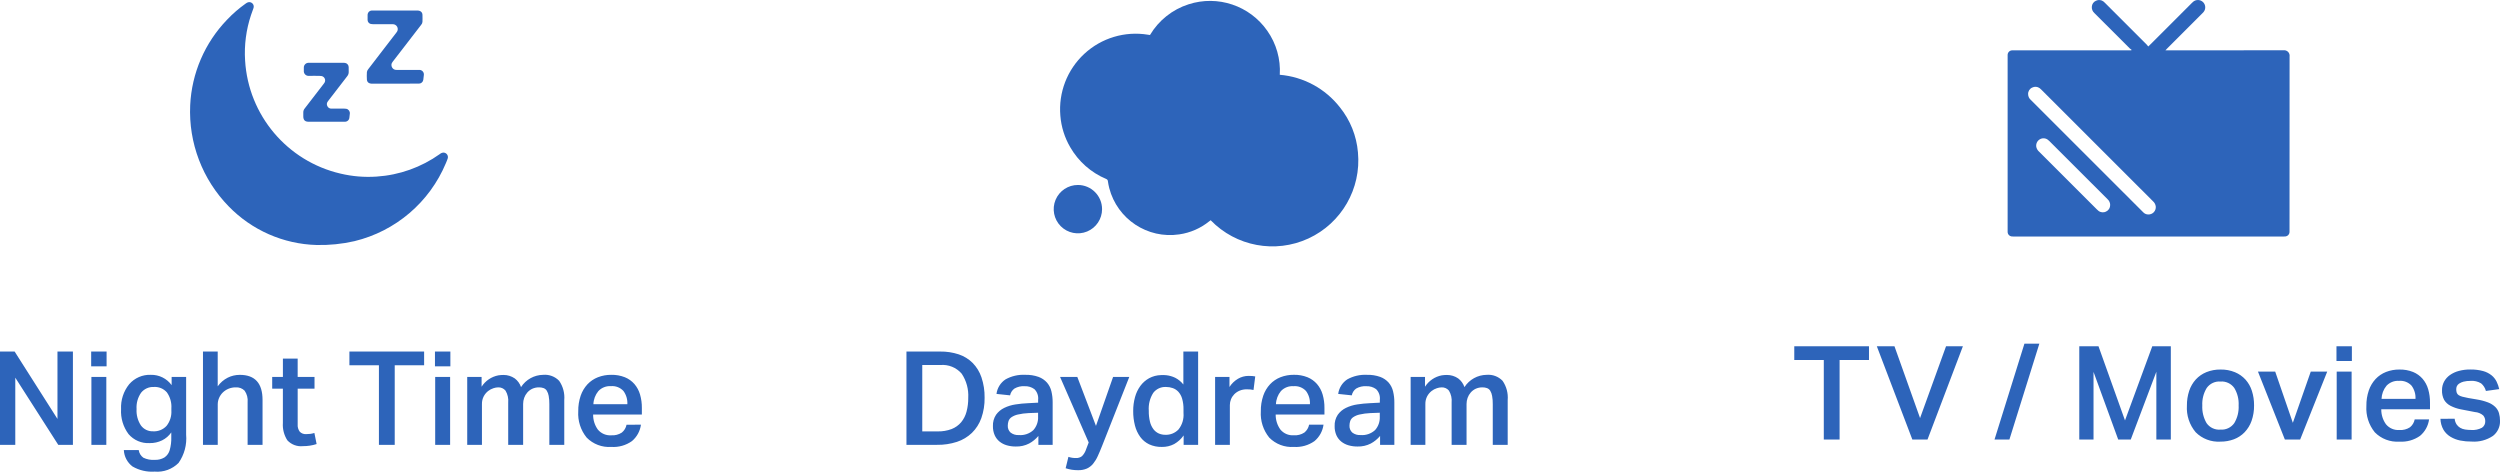
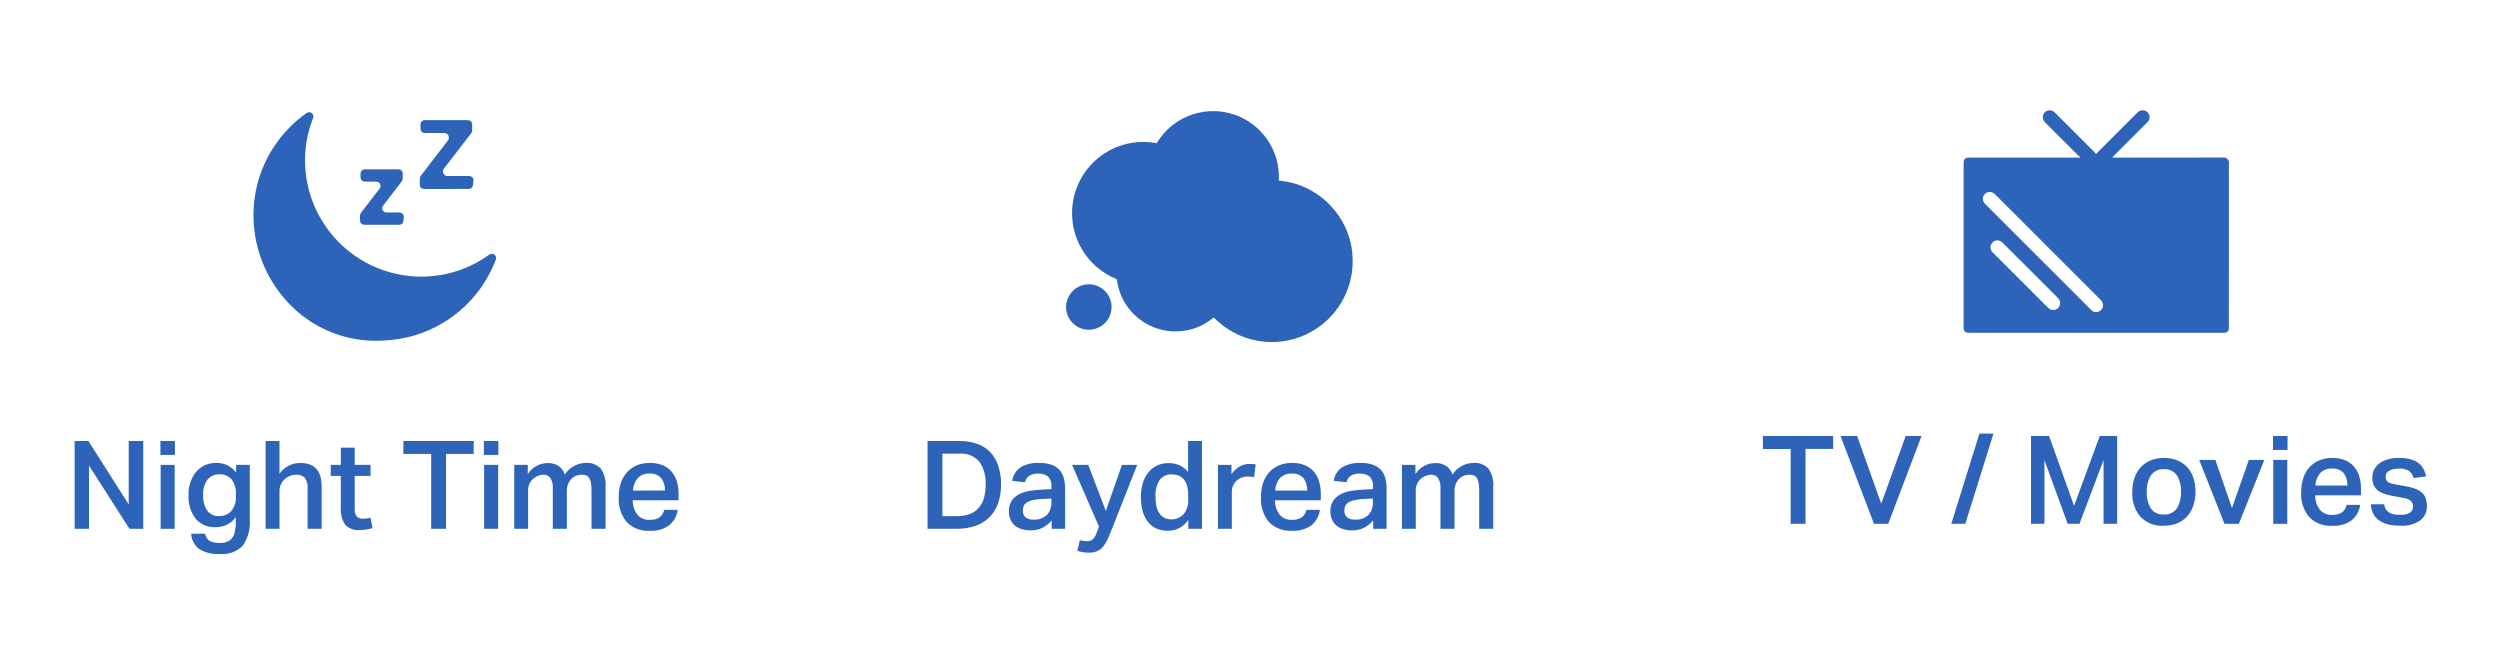
- <svg xmlns="http://www.w3.org/2000/svg" width="334.961" height="63.189" viewBox="0 0 334.961 63.189">
-   <g id="Afghan_Strain_Activties" data-name="Afghan Strain Activties" transform="translate(-3992.251 -1158.088)">
-     <g id="Group_101" data-name="Group 101">
-       <path id="Path_151" data-name="Path 151" d="M4.288-10.658H.333V-12.5h10.01v1.838H6.405V0H4.288ZM13.756-12.5l3.43,9.625L20.668-12.5h2.258L18.183,0h-2.03l-4.76-12.5ZM27.161,0l4.008-12.846h2L29.156,0ZM38.519-12.5h2.573l3.553,9.94L48.3-12.5h2.485V0H48.845V-9.083L45.415,0h-1.68L40.427-9.065V0H38.519ZM57.438-1.33A2.071,2.071,0,0,0,59.284-2.2a4.182,4.182,0,0,0,.586-2.371,4.1,4.1,0,0,0-.586-2.345,2.078,2.078,0,0,0-1.846-.858,2.071,2.071,0,0,0-1.846.866A4.111,4.111,0,0,0,55-4.568a4.291,4.291,0,0,0,.569,2.363A2.055,2.055,0,0,0,57.438-1.33ZM57.42.28A4.3,4.3,0,0,1,54.112-.98,5.046,5.046,0,0,1,52.94-4.55a6.063,6.063,0,0,1,.306-1.978A4.273,4.273,0,0,1,54.13-8.05a3.958,3.958,0,0,1,1.418-.98,4.921,4.921,0,0,1,1.908-.35,4.863,4.863,0,0,1,1.925.359,3.966,3.966,0,0,1,1.409.989,4.149,4.149,0,0,1,.858,1.514,6.2,6.2,0,0,1,.289,1.934A6.028,6.028,0,0,1,61.6-2.494a4.273,4.273,0,0,1-.936,1.523,3.917,3.917,0,0,1-1.426.936A5.051,5.051,0,0,1,57.42.28ZM64.77-9.1l2.363,6.86,2.4-6.86h2.205L68.113,0H66.065L62.46-9.1Zm10.273-3.4v1.978H72.978V-12.5Zm-.035,3.4V0h-2V-9.1ZM85.386-2.7A3.465,3.465,0,0,1,84.179-.5,4.3,4.3,0,0,1,81.414.28a4.215,4.215,0,0,1-3.3-1.251A5.082,5.082,0,0,1,76.986-4.5,6.2,6.2,0,0,1,77.31-6.58a4.294,4.294,0,0,1,.91-1.531,3.862,3.862,0,0,1,1.4-.945,4.812,4.812,0,0,1,1.794-.324,4.676,4.676,0,0,1,1.82.324,3.4,3.4,0,0,1,1.278.91,3.767,3.767,0,0,1,.753,1.4,6.27,6.27,0,0,1,.245,1.811v.875H78.981a3.362,3.362,0,0,0,.63,2.013,2.136,2.136,0,0,0,1.8.77,2.287,2.287,0,0,0,1.418-.368,1.786,1.786,0,0,0,.63-1.05Zm-1.82-2.748a2.728,2.728,0,0,0-.525-1.768,2.038,2.038,0,0,0-1.68-.648,2.119,2.119,0,0,0-1.68.656,2.935,2.935,0,0,0-.665,1.759Zm5.25,2.66a1.672,1.672,0,0,0,.245.744,1.52,1.52,0,0,0,.481.464,1.846,1.846,0,0,0,.674.236,5.238,5.238,0,0,0,.823.061,2.632,2.632,0,0,0,1.435-.3.99.99,0,0,0,.438-.875,1.139,1.139,0,0,0-.271-.77,1.891,1.891,0,0,0-1.111-.455q-1.085-.193-1.908-.368a5.1,5.1,0,0,1-1.383-.481,2.114,2.114,0,0,1-.84-.788,2.591,2.591,0,0,1-.28-1.3,2.365,2.365,0,0,1,.28-1.146,2.592,2.592,0,0,1,.779-.875,3.734,3.734,0,0,1,1.19-.551,5.63,5.63,0,0,1,1.514-.193,6.188,6.188,0,0,1,1.75.21,3.159,3.159,0,0,1,1.138.578,2.525,2.525,0,0,1,.665.84,4.813,4.813,0,0,1,.35,1L93-6.51a1.972,1.972,0,0,0-.639-1.015,2.364,2.364,0,0,0-1.426-.333,3.522,3.522,0,0,0-.945.105,1.9,1.9,0,0,0-.586.263.828.828,0,0,0-.3.35,1.01,1.01,0,0,0-.079.385,1.453,1.453,0,0,0,.07.49.634.634,0,0,0,.254.315,1.754,1.754,0,0,0,.5.21q.315.088.788.175l1.138.193a7.478,7.478,0,0,1,1.514.4,2.866,2.866,0,0,1,.963.6,1.94,1.94,0,0,1,.5.831,3.689,3.689,0,0,1,.14,1.05,2.448,2.448,0,0,1-.945,2,4.522,4.522,0,0,1-2.87.761A7.528,7.528,0,0,1,89.56.131a4.069,4.069,0,0,1-1.3-.5A2.765,2.765,0,0,1,87.32-1.3a3.156,3.156,0,0,1-.411-1.479Z" transform="translate(4232.323 1216.98)" fill="#2d64ba" />
-     </g>
-     <g id="Group_102" data-name="Group 102">
-       <path id="Path_150" data-name="Path 150" d="M5.5-1.8a5.017,5.017,0,0,0,1.881-.315,3.2,3.2,0,0,0,1.278-.91A3.716,3.716,0,0,0,9.38-4.445,6.963,6.963,0,0,0,9.608-6.3a5.27,5.27,0,0,0-.875-3.229,3.359,3.359,0,0,0-2.87-1.164H3.448V-1.8ZM5.845-12.5a7.668,7.668,0,0,1,2.485.376A4.793,4.793,0,0,1,10.2-10.973a5.079,5.079,0,0,1,1.181,1.934A8.166,8.166,0,0,1,11.8-6.318a7.866,7.866,0,0,1-.438,2.739A5.235,5.235,0,0,1,10.1-1.6a5.284,5.284,0,0,1-2,1.2A8.249,8.249,0,0,1,5.425,0H1.33V-12.5ZM17.693-4.253a7.962,7.962,0,0,0-1.444.193A2.47,2.47,0,0,0,15.4-3.7a1.044,1.044,0,0,0-.394.508,1.953,1.953,0,0,0-.1.621,1.173,1.173,0,0,0,.376.928,1.632,1.632,0,0,0,1.111.333,2.561,2.561,0,0,0,1.943-.665,2.514,2.514,0,0,0,.63-1.8v-.525ZM19.006-1.19A4.236,4.236,0,0,1,17.763-.175a3.67,3.67,0,0,1-1.785.4A4.225,4.225,0,0,1,14.771.061a2.787,2.787,0,0,1-.971-.5,2.3,2.3,0,0,1-.648-.849A2.9,2.9,0,0,1,12.916-2.5a2.571,2.571,0,0,1,.42-1.531,2.9,2.9,0,0,1,1.094-.919,5.223,5.223,0,0,1,1.514-.464,14.89,14.89,0,0,1,1.68-.166l1.348-.07v-.385a1.728,1.728,0,0,0-.5-1.426,2.043,2.043,0,0,0-1.3-.394,2.4,2.4,0,0,0-1.374.315,1.482,1.482,0,0,0-.586.91l-1.82-.193A2.765,2.765,0,0,1,14.6-8.768a4.894,4.894,0,0,1,2.643-.613,4.926,4.926,0,0,1,1.794.28,2.814,2.814,0,0,1,1.129.77,2.783,2.783,0,0,1,.586,1.164,6.169,6.169,0,0,1,.166,1.479V0H19.006Zm4.025,2.8a2.935,2.935,0,0,0,1,.158,1.228,1.228,0,0,0,.823-.254,2.356,2.356,0,0,0,.56-.954l.333-.875L21.911-9.1h2.31l2.5,6.563L29.016-9.1h2.17L27.564.088q-.315.805-.6,1.418a4.579,4.579,0,0,1-.63,1.033,2.324,2.324,0,0,1-.831.639,2.848,2.848,0,0,1-1.181.219,5.36,5.36,0,0,1-.84-.061,5.6,5.6,0,0,1-.823-.2ZM38.449-4.743a4.884,4.884,0,0,0-.184-1.444,2.344,2.344,0,0,0-.508-.928,1.872,1.872,0,0,0-.753-.49,2.73,2.73,0,0,0-.9-.149,2.025,2.025,0,0,0-1.706.788,3.921,3.921,0,0,0-.6,2.4A5.75,5.75,0,0,0,33.96-3.08a2.737,2.737,0,0,0,.473,1,1.844,1.844,0,0,0,.709.56,2.171,2.171,0,0,0,.875.175,2.316,2.316,0,0,0,1.759-.709,3.122,3.122,0,0,0,.674-2.214Zm.018,3.483A3.866,3.866,0,0,1,37.2-.105,3.412,3.412,0,0,1,35.544.28a3.834,3.834,0,0,1-1.7-.35,3.208,3.208,0,0,1-1.19-.989,4.474,4.474,0,0,1-.709-1.523,7.548,7.548,0,0,1-.236-1.951A6.823,6.823,0,0,1,31.956-6.4,4.617,4.617,0,0,1,32.674-7.9a3.628,3.628,0,0,1,1.164-1.024,3.522,3.522,0,0,1,1.6-.42,2.339,2.339,0,0,1,.35-.009q.175.009.368.026a3.7,3.7,0,0,1,1.181.341,3.319,3.319,0,0,1,1.094.9V-12.5h1.978V0H38.467ZM44.61-9.1v1.348a3.41,3.41,0,0,1,1.138-1.1,2.784,2.784,0,0,1,1.418-.385q.3,0,.5.017t.394.053L47.83-7.35a2.253,2.253,0,0,0-.42-.07q-.228-.018-.473-.018a2.428,2.428,0,0,0-.98.184,2.206,2.206,0,0,0-.709.481,2.033,2.033,0,0,0-.438.674,2.055,2.055,0,0,0-.149.761V0H42.684V-9.1ZM57.21-2.7A3.465,3.465,0,0,1,56-.5,4.3,4.3,0,0,1,53.237.28a4.215,4.215,0,0,1-3.3-1.251A5.082,5.082,0,0,1,48.81-4.5a6.2,6.2,0,0,1,.324-2.083,4.294,4.294,0,0,1,.91-1.531,3.862,3.862,0,0,1,1.4-.945,4.812,4.812,0,0,1,1.794-.324,4.676,4.676,0,0,1,1.82.324,3.4,3.4,0,0,1,1.278.91,3.767,3.767,0,0,1,.753,1.4,6.269,6.269,0,0,1,.245,1.811v.875H50.8a3.362,3.362,0,0,0,.63,2.013,2.136,2.136,0,0,0,1.8.77,2.287,2.287,0,0,0,1.418-.368,1.786,1.786,0,0,0,.63-1.05ZM55.39-5.443a2.728,2.728,0,0,0-.525-1.768,2.038,2.038,0,0,0-1.68-.648A2.119,2.119,0,0,0,51.5-7.2a2.935,2.935,0,0,0-.665,1.759Zm8.085,1.19a7.962,7.962,0,0,0-1.444.193,2.47,2.47,0,0,0-.849.359,1.044,1.044,0,0,0-.394.508,1.953,1.953,0,0,0-.1.621,1.173,1.173,0,0,0,.376.928,1.632,1.632,0,0,0,1.111.333,2.561,2.561,0,0,0,1.943-.665,2.514,2.514,0,0,0,.63-1.8v-.525ZM64.788-1.19A4.236,4.236,0,0,1,63.545-.175a3.67,3.67,0,0,1-1.785.4A4.225,4.225,0,0,1,60.553.061a2.787,2.787,0,0,1-.971-.5,2.3,2.3,0,0,1-.648-.849A2.9,2.9,0,0,1,58.7-2.5a2.571,2.571,0,0,1,.42-1.531,2.9,2.9,0,0,1,1.094-.919,5.223,5.223,0,0,1,1.514-.464,14.89,14.89,0,0,1,1.68-.166l1.348-.07v-.385a1.728,1.728,0,0,0-.5-1.426,2.043,2.043,0,0,0-1.3-.394,2.4,2.4,0,0,0-1.374.315,1.482,1.482,0,0,0-.586.91l-1.82-.193a2.765,2.765,0,0,1,1.208-1.943A4.894,4.894,0,0,1,63.02-9.38a4.926,4.926,0,0,1,1.794.28,2.814,2.814,0,0,1,1.129.77,2.783,2.783,0,0,1,.586,1.164A6.17,6.17,0,0,1,66.7-5.688V0H64.788Zm6.02-7.91v1.313a3.436,3.436,0,0,1,2.24-1.523,4.487,4.487,0,0,1,.7-.053,2.635,2.635,0,0,1,1.505.464,2.423,2.423,0,0,1,.84,1.164A3.586,3.586,0,0,1,79.069-9.38a2.647,2.647,0,0,1,2.135.805A3.946,3.946,0,0,1,81.886-6V0h-2V-5.46a5.769,5.769,0,0,0-.088-1.1,1.974,1.974,0,0,0-.254-.691.86.86,0,0,0-.429-.35,1.721,1.721,0,0,0-.6-.1,2.126,2.126,0,0,0-.928.193A2.033,2.033,0,0,0,76.925-7a2.213,2.213,0,0,0-.411.709,2.411,2.411,0,0,0-.14.814V0h-2V-5.653a2.636,2.636,0,0,0-.359-1.61,1.209,1.209,0,0,0-.989-.438,2.188,2.188,0,0,0-.63.114,2.257,2.257,0,0,0-.709.376,2.259,2.259,0,0,0-.586.7,2.156,2.156,0,0,0-.245,1.068V0H68.883V-9.1Z" transform="translate(4112.372 1217.689)" fill="#2d64ba" />
-     </g>
-     <g id="Group_103" data-name="Group 103">
-       <path id="Path_149" data-name="Path 149" d="M1.33-12.5H3.29l5.74,9.03V-12.5H11.1V0H9.135L3.378-9V0H1.33Zm14.281,0v1.978H13.546V-12.5Zm-.035,3.4V0h-2V-9.1ZM19.916.7a1.5,1.5,0,0,0,.621,1.024,2.983,2.983,0,0,0,1.514.289,2.365,2.365,0,0,0,1.3-.315,1.768,1.768,0,0,0,.709-.963,5.784,5.784,0,0,0,.219-1.785v-.613A3.258,3.258,0,0,1,23.049-.6a3.667,3.667,0,0,1-1.663.368,3.47,3.47,0,0,1-2.835-1.208,5.1,5.1,0,0,1-1-3.343A4.945,4.945,0,0,1,18.638-8.12a3.64,3.64,0,0,1,2.905-1.26A3.353,3.353,0,0,1,24.326-8V-9.1h1.943v7.735a5.718,5.718,0,0,1-1.015,3.789,4.034,4.034,0,0,1-3.2,1.164A5.193,5.193,0,0,1,19.085,2.9,2.934,2.934,0,0,1,17.921.7Zm4.375-5.583a3.319,3.319,0,0,0-.6-2.144,2.131,2.131,0,0,0-1.75-.726,2.058,2.058,0,0,0-1.7.761,3.432,3.432,0,0,0-.613,2.2,3.59,3.59,0,0,0,.586,2.2,1.931,1.931,0,0,0,1.636.779,2.263,2.263,0,0,0,1.794-.726A3.014,3.014,0,0,0,24.291-4.6ZM30.5-12.5V-7.84A3.7,3.7,0,0,1,31.843-9a3.605,3.605,0,0,1,1.619-.376q3.045,0,3.045,3.36V0h-2V-5.705a2.317,2.317,0,0,0-.4-1.549,1.521,1.521,0,0,0-1.19-.446,2.471,2.471,0,0,0-.989.193A2.416,2.416,0,0,0,31.169-7a2.28,2.28,0,0,0-.49.726,2.147,2.147,0,0,0-.175.849V0H28.526V-12.5Zm7.3,4.97V-9.1h1.435v-2.45h1.978V-9.1h2.258v1.575H41.214v4.76A1.476,1.476,0,0,0,41.5-1.75a1.094,1.094,0,0,0,.849.315,4.445,4.445,0,0,0,.569-.035,2.829,2.829,0,0,0,.534-.123l.3,1.488a5.722,5.722,0,0,1-1.82.28,2.491,2.491,0,0,1-2.1-.779,3.819,3.819,0,0,1-.6-2.336V-7.525Zm14.3-3.133H48.145V-12.5h10.01v1.838H54.217V0H52.1ZM61.673-12.5v1.978H59.608V-12.5Zm-.035,3.4V0h-2V-9.1Zm4.218,0v1.313A3.436,3.436,0,0,1,68.1-9.31a4.487,4.487,0,0,1,.7-.053A2.635,2.635,0,0,1,70.3-8.9a2.423,2.423,0,0,1,.84,1.164A3.586,3.586,0,0,1,74.116-9.38a2.647,2.647,0,0,1,2.135.805A3.946,3.946,0,0,1,76.933-6V0h-2V-5.46a5.768,5.768,0,0,0-.088-1.1,1.974,1.974,0,0,0-.254-.691.86.86,0,0,0-.429-.35,1.721,1.721,0,0,0-.6-.1,2.126,2.126,0,0,0-.928.193A2.033,2.033,0,0,0,71.972-7a2.213,2.213,0,0,0-.411.709,2.411,2.411,0,0,0-.14.814V0h-2V-5.653a2.636,2.636,0,0,0-.359-1.61,1.209,1.209,0,0,0-.989-.438,2.188,2.188,0,0,0-.63.114,2.257,2.257,0,0,0-.709.376,2.259,2.259,0,0,0-.586.7,2.156,2.156,0,0,0-.245,1.068V0H63.93V-9.1ZM87.206-2.7A3.465,3.465,0,0,1,86-.5,4.3,4.3,0,0,1,83.234.28a4.215,4.215,0,0,1-3.3-1.251A5.082,5.082,0,0,1,78.806-4.5,6.2,6.2,0,0,1,79.13-6.58a4.294,4.294,0,0,1,.91-1.531,3.862,3.862,0,0,1,1.4-.945,4.812,4.812,0,0,1,1.794-.324,4.676,4.676,0,0,1,1.82.324,3.4,3.4,0,0,1,1.278.91,3.767,3.767,0,0,1,.753,1.4,6.27,6.27,0,0,1,.245,1.811v.875H80.8a3.362,3.362,0,0,0,.63,2.013,2.136,2.136,0,0,0,1.8.77,2.287,2.287,0,0,0,1.418-.368,1.786,1.786,0,0,0,.63-1.05Zm-1.82-2.748a2.728,2.728,0,0,0-.525-1.768,2.038,2.038,0,0,0-1.68-.648A2.119,2.119,0,0,0,81.5-7.2a2.935,2.935,0,0,0-.665,1.759Z" transform="translate(3990.921 1217.689)" fill="#2d64ba" />
-     </g>
-     <g id="Group_104" data-name="Group 104">
-       <path id="Path_59" data-name="Path 59" d="M4034.666,1190.914a17.072,17.072,0,0,1-11.782-5.183,18.2,18.2,0,0,1-5.151-13.53,17.7,17.7,0,0,1,4.945-11.476,16.666,16.666,0,0,1,2.516-2.177.9.9,0,0,1,.326-.162.6.6,0,0,1,.688.806c-.1.3-.218.593-.318.893a16.062,16.062,0,0,0-.8,6.11,16.569,16.569,0,0,0,12.787,15.154,16.105,16.105,0,0,0,4.823.4,16.438,16.438,0,0,0,8.493-3.028.762.762,0,0,1,.507-.189.607.607,0,0,1,.534.8c-.068.212-.159.418-.245.624a17.807,17.807,0,0,1-12.246,10.443A20.635,20.635,0,0,1,4034.666,1190.914Z" fill="#2d64ba" />
-       <path id="Path_60" data-name="Path 60" d="M4045.184,1169.3c-1.01,0-2.021,0-3.031,0a1.183,1.183,0,0,1-.32-.033.529.529,0,0,1-.423-.491,7.989,7.989,0,0,1,0-1.04.808.808,0,0,1,.184-.386c.715-.939,1.437-1.872,2.157-2.807l1.581-2.053a2,2,0,0,0,.122-.168.657.657,0,0,0-.541-.99c-.887.013-1.774.005-2.661,0a1.316,1.316,0,0,1-.32-.032.559.559,0,0,1-.429-.515,6.8,6.8,0,0,1,0-.74.588.588,0,0,1,.533-.549,1.287,1.287,0,0,1,.139,0q3,0,5.992,0a.915.915,0,0,1,.337.06.548.548,0,0,1,.35.5c.014.323.009.648,0,.972a.682.682,0,0,1-.179.393q-1.159,1.5-2.315,3.005-.749.972-1.5,1.943a.639.639,0,0,0-.065.774.628.628,0,0,0,.58.311c.964-.006,1.928,0,2.892,0a2.074,2.074,0,0,1,.208,0,.606.606,0,0,1,.568.662,5.92,5.92,0,0,1-.077.666.59.59,0,0,1-.573.509c-.123.009-.247,0-.37,0Z" fill="#2d64ba" />
-       <path id="Path_61" data-name="Path 61" d="M4035.967,1174.4h-2.361c-.494,0-.715-.222-.719-.722,0-.169.005-.339,0-.509a.819.819,0,0,1,.192-.552q1.248-1.609,2.487-3.225a2.206,2.206,0,0,0,.163-.224.594.594,0,0,0-.384-.889,1.5,1.5,0,0,0-.3-.026c-.471,0-.942-.016-1.412,0a.629.629,0,0,1-.674-.678c0-.131.005-.262,0-.393a.633.633,0,0,1,.675-.679c1.057.011,2.113,0,3.17,0h1.435a1.822,1.822,0,0,1,.208.007.58.58,0,0,1,.521.556c.009.208-.008.417.005.625a.873.873,0,0,1-.206.617c-.8,1.028-1.594,2.063-2.389,3.1-.071.092-.143.182-.21.277a.566.566,0,0,0-.051.632.576.576,0,0,0,.545.325q.856,0,1.713,0a1.327,1.327,0,0,1,.275.022.6.6,0,0,1,.475.647c-.014.176-.034.353-.06.528a.594.594,0,0,1-.646.557c-.479,0-.957,0-1.435,0Z" fill="#2d64ba" />
-     </g>
-     <g id="Group_105" data-name="Group 105">
-       <path id="Path_62" data-name="Path 62" d="M4146.332,1162.779a9.322,9.322,0,0,1,5.167-4.114,9.349,9.349,0,0,1,10.545,3.542,9.261,9.261,0,0,1,1.678,5.9,11.446,11.446,0,0,1,8.065,4.372,11.119,11.119,0,0,1,2.408,6.024,11.514,11.514,0,0,1-19.734,9.093c-.056.041-.116.083-.173.129a8.242,8.242,0,0,1-4.039,1.767,8.411,8.411,0,0,1-9.376-6.2,8.3,8.3,0,0,1-.182-.924.332.332,0,0,0-.228-.3,10.052,10.052,0,0,1-4.814-4.251,9.909,9.909,0,0,1-1.327-4.221,10.126,10.126,0,0,1,11.735-10.858C4146.14,1162.753,4146.223,1162.763,4146.332,1162.779Z" fill="#2d64ba" />
-       <path id="Path_63" data-name="Path 63" d="M4139.911,1186.109a3.24,3.24,0,1,1-3.229-3.238A3.24,3.24,0,0,1,4139.911,1186.109Z" fill="#2d64ba" />
-     </g>
-     <g id="Group_106" data-name="Group 106">
-       <path id="Path_64" data-name="Path 64" d="M4277.845,1164.757a2.115,2.115,0,0,1-.227-.172q-2.379-2.375-4.756-4.75a1.021,1.021,0,0,1-.341-.828.923.923,0,0,1,.563-.821.944.944,0,0,1,1.011.111,2.114,2.114,0,0,1,.209.195q2.79,2.789,5.579,5.579a2.875,2.875,0,0,1,.2.245c.1-.1.169-.159.234-.224l5.564-5.561c.073-.073.145-.147.225-.213a.983.983,0,0,1,1.4,1.366,2.412,2.412,0,0,1-.195.209l-4.7,4.7c-.065.065-.126.133-.226.239h.328q7.737,0,15.473-.007a.736.736,0,0,1,.834.834q-.017,11.654-.008,23.307c0,.079,0,.159,0,.238a.612.612,0,0,1-.549.566,2.547,2.547,0,0,1-.262.008h-36.166a1.9,1.9,0,0,1-.261-.011.607.607,0,0,1-.532-.555c-.006-.071,0-.143,0-.214q0-11.689,0-23.379c0-.063,0-.127,0-.191a.62.62,0,0,1,.576-.593c.079-.007.159,0,.238,0h15.754Zm2.238,22.067a.976.976,0,0,0,1.007-1.074,1.117,1.117,0,0,0-.375-.7q-7.485-7.477-14.966-14.958a1.61,1.61,0,0,0-.213-.19.949.949,0,0,0-1.015-.075.928.928,0,0,0-.535.863,1.029,1.029,0,0,0,.352.777q7.511,7.5,15.017,15.009c.028.028.056.057.085.084A.916.916,0,0,0,4280.083,1186.824Zm-5.1-1.26a1.052,1.052,0,0,0-.368-.8q-3.888-3.882-7.772-7.766a1.85,1.85,0,0,0-.232-.2.969.969,0,0,0-1.1-.018.984.984,0,0,0-.425,1.013,1.182,1.182,0,0,0,.375.62q3.861,3.857,7.721,7.716a1.94,1.94,0,0,0,.229.208.946.946,0,0,0,1.034.089A.932.932,0,0,0,4274.979,1185.564Z" fill="#2d64ba" />
+ <svg xmlns="http://www.w3.org/2000/svg" width="356" height="95" viewBox="0 0 356 95">
+   <defs>
+     <clipPath id="clip-afghan-kush-activities">
+       <rect width="356" height="95" />
+     </clipPath>
+   </defs>
+   <g id="afghan-kush-activities" clip-path="url(#clip-afghan-kush-activities)">
+     <g id="Group_107" data-name="Group 107" transform="translate(-3981.622 -1142.389)">
+       <g id="Group_101" data-name="Group 101">
+         <path id="Path_150" data-name="Path 150" d="M4.288-10.658H.333V-12.5h10.01v1.838H6.405V0H4.288ZM13.756-12.5l3.43,9.625L20.668-12.5h2.258L18.183,0h-2.03l-4.76-12.5ZM27.161,0l4.008-12.846h2L29.156,0ZM38.519-12.5h2.573l3.553,9.94L48.3-12.5h2.485V0H48.845V-9.083L45.415,0h-1.68L40.427-9.065V0H38.519ZM57.438-1.33A2.071,2.071,0,0,0,59.284-2.2a4.182,4.182,0,0,0,.586-2.371,4.1,4.1,0,0,0-.586-2.345,2.078,2.078,0,0,0-1.846-.858,2.071,2.071,0,0,0-1.846.866A4.111,4.111,0,0,0,55-4.568a4.291,4.291,0,0,0,.569,2.363A2.055,2.055,0,0,0,57.438-1.33ZM57.42.28A4.3,4.3,0,0,1,54.112-.98,5.046,5.046,0,0,1,52.94-4.55a6.063,6.063,0,0,1,.306-1.978A4.273,4.273,0,0,1,54.13-8.05a3.958,3.958,0,0,1,1.418-.98,4.921,4.921,0,0,1,1.908-.35,4.863,4.863,0,0,1,1.925.359,3.966,3.966,0,0,1,1.409.989,4.149,4.149,0,0,1,.858,1.514,6.2,6.2,0,0,1,.289,1.934A6.028,6.028,0,0,1,61.6-2.494a4.273,4.273,0,0,1-.936,1.523,3.917,3.917,0,0,1-1.426.936A5.051,5.051,0,0,1,57.42.28ZM64.77-9.1l2.363,6.86,2.4-6.86h2.205L68.113,0H66.065L62.46-9.1Zm10.273-3.4v1.978H72.978V-12.5Zm-.035,3.4V0h-2V-9.1ZM85.386-2.7A3.465,3.465,0,0,1,84.179-.5,4.3,4.3,0,0,1,81.414.28a4.215,4.215,0,0,1-3.3-1.251A5.082,5.082,0,0,1,76.986-4.5,6.2,6.2,0,0,1,77.31-6.58a4.294,4.294,0,0,1,.91-1.531,3.862,3.862,0,0,1,1.4-.945,4.811,4.811,0,0,1,1.794-.324,4.676,4.676,0,0,1,1.82.324,3.4,3.4,0,0,1,1.278.91,3.767,3.767,0,0,1,.753,1.4,6.27,6.27,0,0,1,.245,1.811v.875H78.981a3.362,3.362,0,0,0,.63,2.013,2.136,2.136,0,0,0,1.8.77,2.287,2.287,0,0,0,1.418-.368,1.786,1.786,0,0,0,.63-1.05Zm-1.82-2.748a2.728,2.728,0,0,0-.525-1.768,2.038,2.038,0,0,0-1.68-.648,2.119,2.119,0,0,0-1.68.656,2.935,2.935,0,0,0-.665,1.759Zm5.25,2.66a1.672,1.672,0,0,0,.245.744,1.52,1.52,0,0,0,.481.464,1.846,1.846,0,0,0,.674.236,5.238,5.238,0,0,0,.823.061,2.632,2.632,0,0,0,1.435-.3.99.99,0,0,0,.438-.875,1.139,1.139,0,0,0-.271-.77,1.891,1.891,0,0,0-1.111-.455q-1.085-.193-1.908-.368a5.1,5.1,0,0,1-1.383-.481,2.114,2.114,0,0,1-.84-.788,2.591,2.591,0,0,1-.28-1.3,2.365,2.365,0,0,1,.28-1.146,2.592,2.592,0,0,1,.779-.875,3.734,3.734,0,0,1,1.19-.551,5.63,5.63,0,0,1,1.514-.193,6.188,6.188,0,0,1,1.75.21,3.159,3.159,0,0,1,1.138.578,2.525,2.525,0,0,1,.665.84,4.813,4.813,0,0,1,.35,1L93-6.51a1.972,1.972,0,0,0-.639-1.015,2.364,2.364,0,0,0-1.426-.333,3.522,3.522,0,0,0-.945.105,1.9,1.9,0,0,0-.586.263.828.828,0,0,0-.3.35,1.01,1.01,0,0,0-.079.385,1.453,1.453,0,0,0,.07.49.634.634,0,0,0,.254.315,1.754,1.754,0,0,0,.5.21q.315.088.788.175l1.138.193a7.478,7.478,0,0,1,1.514.4,2.866,2.866,0,0,1,.963.6,1.94,1.94,0,0,1,.5.831,3.689,3.689,0,0,1,.14,1.05,2.448,2.448,0,0,1-.945,2,4.522,4.522,0,0,1-2.87.761A7.528,7.528,0,0,1,89.56.131a4.069,4.069,0,0,1-1.3-.5A2.765,2.765,0,0,1,87.32-1.3a3.156,3.156,0,0,1-.411-1.479Z" transform="translate(4232.323 1216.98)" fill="#2d64ba" />
+       </g>
+       <g id="Group_102" data-name="Group 102">
+         <path id="Path_149" data-name="Path 149" d="M5.5-1.8a5.017,5.017,0,0,0,1.881-.315,3.2,3.2,0,0,0,1.278-.91A3.716,3.716,0,0,0,9.38-4.445,6.963,6.963,0,0,0,9.608-6.3a5.27,5.27,0,0,0-.875-3.229,3.359,3.359,0,0,0-2.87-1.164H3.448V-1.8ZM5.845-12.5a7.668,7.668,0,0,1,2.485.376A4.793,4.793,0,0,1,10.2-10.973a5.079,5.079,0,0,1,1.181,1.934A8.166,8.166,0,0,1,11.8-6.318a7.866,7.866,0,0,1-.438,2.739A5.235,5.235,0,0,1,10.1-1.6a5.284,5.284,0,0,1-2,1.2A8.248,8.248,0,0,1,5.425,0H1.33V-12.5ZM17.693-4.253a7.962,7.962,0,0,0-1.444.193A2.47,2.47,0,0,0,15.4-3.7a1.044,1.044,0,0,0-.394.508,1.953,1.953,0,0,0-.1.621,1.173,1.173,0,0,0,.376.928,1.632,1.632,0,0,0,1.111.333,2.561,2.561,0,0,0,1.943-.665,2.514,2.514,0,0,0,.63-1.8v-.525ZM19.006-1.19A4.236,4.236,0,0,1,17.763-.175a3.67,3.67,0,0,1-1.785.4A4.225,4.225,0,0,1,14.771.061a2.787,2.787,0,0,1-.971-.5,2.3,2.3,0,0,1-.648-.849A2.9,2.9,0,0,1,12.916-2.5a2.571,2.571,0,0,1,.42-1.531,2.9,2.9,0,0,1,1.094-.919,5.223,5.223,0,0,1,1.514-.464,14.89,14.89,0,0,1,1.68-.166l1.348-.07v-.385a1.728,1.728,0,0,0-.5-1.426,2.043,2.043,0,0,0-1.3-.394,2.4,2.4,0,0,0-1.374.315,1.482,1.482,0,0,0-.586.91l-1.82-.193A2.765,2.765,0,0,1,14.6-8.768a4.894,4.894,0,0,1,2.643-.613,4.926,4.926,0,0,1,1.794.28,2.814,2.814,0,0,1,1.129.77,2.783,2.783,0,0,1,.586,1.164,6.169,6.169,0,0,1,.166,1.479V0H19.006Zm4.025,2.8a2.935,2.935,0,0,0,1,.158,1.228,1.228,0,0,0,.823-.254,2.356,2.356,0,0,0,.56-.954l.333-.875L21.911-9.1h2.31l2.5,6.563L29.016-9.1h2.17L27.564.088q-.315.805-.6,1.418a4.579,4.579,0,0,1-.63,1.033,2.324,2.324,0,0,1-.831.639,2.848,2.848,0,0,1-1.181.219,5.36,5.36,0,0,1-.84-.061,5.6,5.6,0,0,1-.823-.2ZM38.449-4.743a4.884,4.884,0,0,0-.184-1.444,2.344,2.344,0,0,0-.508-.928,1.872,1.872,0,0,0-.753-.49,2.73,2.73,0,0,0-.9-.149,2.025,2.025,0,0,0-1.706.788,3.921,3.921,0,0,0-.6,2.4A5.75,5.75,0,0,0,33.96-3.08a2.737,2.737,0,0,0,.473,1,1.844,1.844,0,0,0,.709.56,2.171,2.171,0,0,0,.875.175,2.316,2.316,0,0,0,1.759-.709,3.122,3.122,0,0,0,.674-2.214Zm.018,3.483A3.866,3.866,0,0,1,37.2-.105,3.412,3.412,0,0,1,35.544.28a3.834,3.834,0,0,1-1.7-.35,3.208,3.208,0,0,1-1.19-.989,4.474,4.474,0,0,1-.709-1.523,7.548,7.548,0,0,1-.236-1.951A6.823,6.823,0,0,1,31.956-6.4,4.617,4.617,0,0,1,32.674-7.9a3.628,3.628,0,0,1,1.164-1.024,3.522,3.522,0,0,1,1.6-.42,2.339,2.339,0,0,1,.35-.009q.175.009.368.026a3.7,3.7,0,0,1,1.181.341,3.319,3.319,0,0,1,1.094.9V-12.5h1.978V0H38.467ZM44.61-9.1v1.348a3.41,3.41,0,0,1,1.138-1.1,2.784,2.784,0,0,1,1.418-.385q.3,0,.5.017t.394.053L47.83-7.35a2.253,2.253,0,0,0-.42-.07q-.228-.018-.473-.018a2.428,2.428,0,0,0-.98.184,2.206,2.206,0,0,0-.709.481,2.033,2.033,0,0,0-.438.674,2.055,2.055,0,0,0-.149.761V0H42.684V-9.1ZM57.21-2.7A3.465,3.465,0,0,1,56-.5,4.3,4.3,0,0,1,53.237.28a4.215,4.215,0,0,1-3.3-1.251A5.082,5.082,0,0,1,48.81-4.5a6.2,6.2,0,0,1,.324-2.083,4.294,4.294,0,0,1,.91-1.531,3.862,3.862,0,0,1,1.4-.945,4.811,4.811,0,0,1,1.794-.324,4.676,4.676,0,0,1,1.82.324,3.4,3.4,0,0,1,1.278.91,3.767,3.767,0,0,1,.753,1.4,6.269,6.269,0,0,1,.245,1.811v.875H50.8a3.362,3.362,0,0,0,.63,2.013,2.136,2.136,0,0,0,1.8.77,2.287,2.287,0,0,0,1.418-.368,1.786,1.786,0,0,0,.63-1.05ZM55.39-5.443a2.728,2.728,0,0,0-.525-1.768,2.038,2.038,0,0,0-1.68-.648A2.119,2.119,0,0,0,51.5-7.2a2.935,2.935,0,0,0-.665,1.759Zm8.085,1.19a7.962,7.962,0,0,0-1.444.193,2.47,2.47,0,0,0-.849.359,1.044,1.044,0,0,0-.394.508,1.953,1.953,0,0,0-.1.621,1.173,1.173,0,0,0,.376.928,1.632,1.632,0,0,0,1.111.333,2.561,2.561,0,0,0,1.943-.665,2.514,2.514,0,0,0,.63-1.8v-.525ZM64.788-1.19A4.236,4.236,0,0,1,63.545-.175a3.67,3.67,0,0,1-1.785.4A4.225,4.225,0,0,1,60.553.061a2.787,2.787,0,0,1-.971-.5,2.3,2.3,0,0,1-.648-.849A2.9,2.9,0,0,1,58.7-2.5a2.571,2.571,0,0,1,.42-1.531,2.9,2.9,0,0,1,1.094-.919,5.223,5.223,0,0,1,1.514-.464,14.89,14.89,0,0,1,1.68-.166l1.348-.07v-.385a1.728,1.728,0,0,0-.5-1.426,2.043,2.043,0,0,0-1.3-.394,2.4,2.4,0,0,0-1.374.315,1.482,1.482,0,0,0-.586.91l-1.82-.193a2.765,2.765,0,0,1,1.208-1.943A4.894,4.894,0,0,1,63.02-9.38a4.926,4.926,0,0,1,1.794.28,2.814,2.814,0,0,1,1.129.77,2.783,2.783,0,0,1,.586,1.164A6.169,6.169,0,0,1,66.7-5.688V0H64.788Zm6.02-7.91v1.313a3.436,3.436,0,0,1,2.24-1.523,4.487,4.487,0,0,1,.7-.053,2.635,2.635,0,0,1,1.505.464,2.423,2.423,0,0,1,.84,1.164A3.586,3.586,0,0,1,79.069-9.38a2.647,2.647,0,0,1,2.135.805A3.946,3.946,0,0,1,81.886-6V0h-2V-5.46a5.769,5.769,0,0,0-.088-1.1,1.974,1.974,0,0,0-.254-.691.86.86,0,0,0-.429-.35,1.721,1.721,0,0,0-.6-.1,2.126,2.126,0,0,0-.928.193A2.033,2.033,0,0,0,76.925-7a2.213,2.213,0,0,0-.411.709,2.411,2.411,0,0,0-.14.814V0h-2V-5.653a2.636,2.636,0,0,0-.359-1.61,1.209,1.209,0,0,0-.989-.438,2.188,2.188,0,0,0-.63.114,2.257,2.257,0,0,0-.709.376,2.259,2.259,0,0,0-.586.7,2.156,2.156,0,0,0-.245,1.068V0H68.883V-9.1Z" transform="translate(4112.372 1217.689)" fill="#2d64ba" />
+       </g>
+       <g id="Group_103" data-name="Group 103">
+         <path id="Path_151" data-name="Path 151" d="M1.33-12.5H3.29l5.74,9.03V-12.5H11.1V0H9.135L3.378-9V0H1.33Zm14.281,0v1.978H13.546V-12.5Zm-.035,3.4V0h-2V-9.1ZM19.916.7a1.5,1.5,0,0,0,.621,1.024,2.983,2.983,0,0,0,1.514.289,2.365,2.365,0,0,0,1.3-.315,1.768,1.768,0,0,0,.709-.963,5.784,5.784,0,0,0,.219-1.785v-.613A3.258,3.258,0,0,1,23.049-.6a3.667,3.667,0,0,1-1.663.368,3.47,3.47,0,0,1-2.835-1.208,5.1,5.1,0,0,1-1-3.343A4.945,4.945,0,0,1,18.638-8.12a3.64,3.64,0,0,1,2.905-1.26A3.353,3.353,0,0,1,24.326-8V-9.1h1.943v7.735a5.718,5.718,0,0,1-1.015,3.789,4.034,4.034,0,0,1-3.2,1.164A5.193,5.193,0,0,1,19.085,2.9,2.934,2.934,0,0,1,17.921.7Zm4.375-5.583a3.319,3.319,0,0,0-.6-2.144,2.131,2.131,0,0,0-1.75-.726,2.058,2.058,0,0,0-1.7.761,3.432,3.432,0,0,0-.613,2.2,3.59,3.59,0,0,0,.586,2.2,1.931,1.931,0,0,0,1.636.779,2.263,2.263,0,0,0,1.794-.726A3.014,3.014,0,0,0,24.291-4.6ZM30.5-12.5V-7.84A3.7,3.7,0,0,1,31.843-9a3.605,3.605,0,0,1,1.619-.376q3.045,0,3.045,3.36V0h-2V-5.705a2.317,2.317,0,0,0-.4-1.549,1.521,1.521,0,0,0-1.19-.446,2.471,2.471,0,0,0-.989.193A2.416,2.416,0,0,0,31.169-7a2.28,2.28,0,0,0-.49.726,2.147,2.147,0,0,0-.175.849V0H28.526V-12.5Zm7.3,4.97V-9.1h1.435v-2.45h1.978V-9.1h2.258v1.575H41.214v4.76A1.476,1.476,0,0,0,41.5-1.75a1.094,1.094,0,0,0,.849.315,4.445,4.445,0,0,0,.569-.035,2.829,2.829,0,0,0,.534-.123l.3,1.488a5.722,5.722,0,0,1-1.82.28,2.491,2.491,0,0,1-2.1-.779,3.819,3.819,0,0,1-.6-2.336V-7.525Zm14.3-3.133H48.145V-12.5h10.01v1.838H54.217V0H52.1ZM61.673-12.5v1.978H59.608V-12.5Zm-.035,3.4V0h-2V-9.1Zm4.218,0v1.313A3.436,3.436,0,0,1,68.1-9.31a4.487,4.487,0,0,1,.7-.053A2.635,2.635,0,0,1,70.3-8.9a2.423,2.423,0,0,1,.84,1.164A3.586,3.586,0,0,1,74.116-9.38a2.647,2.647,0,0,1,2.135.805A3.946,3.946,0,0,1,76.933-6V0h-2V-5.46a5.769,5.769,0,0,0-.088-1.1,1.974,1.974,0,0,0-.254-.691.86.86,0,0,0-.429-.35,1.721,1.721,0,0,0-.6-.1,2.126,2.126,0,0,0-.928.193A2.033,2.033,0,0,0,71.972-7a2.213,2.213,0,0,0-.411.709,2.411,2.411,0,0,0-.14.814V0h-2V-5.653a2.636,2.636,0,0,0-.359-1.61,1.209,1.209,0,0,0-.989-.438,2.188,2.188,0,0,0-.63.114,2.257,2.257,0,0,0-.709.376,2.259,2.259,0,0,0-.586.7,2.156,2.156,0,0,0-.245,1.068V0H63.93V-9.1ZM87.206-2.7A3.465,3.465,0,0,1,86-.5,4.3,4.3,0,0,1,83.234.28a4.215,4.215,0,0,1-3.3-1.251A5.082,5.082,0,0,1,78.806-4.5,6.2,6.2,0,0,1,79.13-6.58a4.294,4.294,0,0,1,.91-1.531,3.862,3.862,0,0,1,1.4-.945,4.811,4.811,0,0,1,1.794-.324,4.676,4.676,0,0,1,1.82.324,3.4,3.4,0,0,1,1.278.91,3.767,3.767,0,0,1,.753,1.4,6.27,6.27,0,0,1,.245,1.811v.875H80.8a3.362,3.362,0,0,0,.63,2.013,2.136,2.136,0,0,0,1.8.77,2.287,2.287,0,0,0,1.418-.368,1.786,1.786,0,0,0,.63-1.05Zm-1.82-2.748a2.728,2.728,0,0,0-.525-1.768,2.038,2.038,0,0,0-1.68-.648A2.119,2.119,0,0,0,81.5-7.2a2.935,2.935,0,0,0-.665,1.759Z" transform="translate(3990.921 1217.689)" fill="#2d64ba" />
+       </g>
+       <g id="Group_104" data-name="Group 104">
+         <path id="Path_59" data-name="Path 59" d="M4034.666,1190.914a17.072,17.072,0,0,1-11.782-5.183,18.2,18.2,0,0,1-5.151-13.53,17.7,17.7,0,0,1,4.945-11.476,16.666,16.666,0,0,1,2.516-2.177.9.9,0,0,1,.326-.162.6.6,0,0,1,.688.806c-.1.3-.218.593-.318.893a16.062,16.062,0,0,0-.8,6.11,16.569,16.569,0,0,0,12.787,15.154,16.105,16.105,0,0,0,4.823.4,16.438,16.438,0,0,0,8.493-3.028.762.762,0,0,1,.507-.189.607.607,0,0,1,.534.8c-.068.212-.159.418-.245.624a17.807,17.807,0,0,1-12.246,10.443A20.635,20.635,0,0,1,4034.666,1190.914Z" fill="#2d64ba" />
+         <path id="Path_60" data-name="Path 60" d="M4045.184,1169.3c-1.01,0-2.021,0-3.031,0a1.183,1.183,0,0,1-.32-.033.529.529,0,0,1-.423-.491,7.989,7.989,0,0,1,0-1.04.808.808,0,0,1,.184-.386c.715-.939,1.437-1.872,2.157-2.807l1.581-2.053a2,2,0,0,0,.122-.168.657.657,0,0,0-.541-.99c-.887.013-1.774.005-2.661,0a1.316,1.316,0,0,1-.32-.032.559.559,0,0,1-.429-.515,6.8,6.8,0,0,1,0-.74.588.588,0,0,1,.533-.549,1.287,1.287,0,0,1,.139,0q3,0,5.992,0a.915.915,0,0,1,.337.06.548.548,0,0,1,.35.5c.014.323.009.648,0,.972a.682.682,0,0,1-.179.393q-1.159,1.5-2.315,3.005-.749.972-1.5,1.943a.639.639,0,0,0-.065.774.628.628,0,0,0,.58.311c.964-.006,1.928,0,2.892,0a2.074,2.074,0,0,1,.208,0,.606.606,0,0,1,.568.662,5.92,5.92,0,0,1-.077.666.59.59,0,0,1-.573.509c-.123.009-.247,0-.37,0Z" fill="#2d64ba" />
+         <path id="Path_61" data-name="Path 61" d="M4035.967,1174.4h-2.361c-.494,0-.715-.222-.719-.722,0-.169.005-.339,0-.509a.819.819,0,0,1,.192-.552q1.248-1.609,2.487-3.225a2.206,2.206,0,0,0,.163-.224.594.594,0,0,0-.384-.889,1.5,1.5,0,0,0-.3-.026c-.471,0-.942-.016-1.412,0a.629.629,0,0,1-.674-.678c0-.131.005-.262,0-.393a.633.633,0,0,1,.675-.679c1.057.011,2.113,0,3.17,0h1.435a1.822,1.822,0,0,1,.208.007.58.58,0,0,1,.521.556c.009.208-.008.417.005.625a.873.873,0,0,1-.206.617c-.8,1.028-1.594,2.063-2.389,3.1-.071.092-.143.182-.21.277a.566.566,0,0,0-.051.632.576.576,0,0,0,.545.325q.856,0,1.713,0a1.327,1.327,0,0,1,.275.022.6.6,0,0,1,.475.647c-.014.176-.034.353-.06.528a.594.594,0,0,1-.646.557c-.479,0-.957,0-1.435,0Z" fill="#2d64ba" />
+       </g>
+       <g id="Group_105" data-name="Group 105">
+         <path id="Path_62" data-name="Path 62" d="M4146.332,1162.779a9.322,9.322,0,0,1,5.167-4.114,9.349,9.349,0,0,1,10.545,3.542,9.261,9.261,0,0,1,1.678,5.9,11.446,11.446,0,0,1,8.065,4.372,11.119,11.119,0,0,1,2.408,6.024,11.514,11.514,0,0,1-19.734,9.093c-.056.041-.116.083-.173.129a8.242,8.242,0,0,1-4.039,1.767,8.411,8.411,0,0,1-9.376-6.2,8.3,8.3,0,0,1-.182-.924.332.332,0,0,0-.228-.3,10.052,10.052,0,0,1-4.814-4.251,9.909,9.909,0,0,1-1.327-4.221,10.126,10.126,0,0,1,11.735-10.858C4146.14,1162.753,4146.223,1162.763,4146.332,1162.779Z" fill="#2d64ba" />
+         <path id="Path_63" data-name="Path 63" d="M4139.911,1186.109a3.24,3.24,0,1,1-3.229-3.238A3.24,3.24,0,0,1,4139.911,1186.109Z" fill="#2d64ba" />
+       </g>
+       <g id="Group_106" data-name="Group 106">
+         <path id="Path_64" data-name="Path 64" d="M4277.845,1164.757a2.115,2.115,0,0,1-.227-.172q-2.379-2.375-4.756-4.75a1.021,1.021,0,0,1-.341-.828.923.923,0,0,1,.563-.821.944.944,0,0,1,1.011.111,2.114,2.114,0,0,1,.209.195q2.79,2.789,5.579,5.579a2.875,2.875,0,0,1,.2.245c.1-.1.169-.159.234-.224l5.564-5.561c.073-.073.145-.147.225-.213a.983.983,0,0,1,1.4,1.366,2.412,2.412,0,0,1-.195.209l-4.7,4.7c-.065.065-.126.133-.226.239h.328q7.737,0,15.473-.007a.736.736,0,0,1,.834.834q-.017,11.654-.008,23.307c0,.079,0,.159,0,.238a.612.612,0,0,1-.549.566,2.547,2.547,0,0,1-.262.008h-36.166a1.9,1.9,0,0,1-.261-.011.607.607,0,0,1-.532-.555c-.006-.071,0-.143,0-.214q0-11.689,0-23.379c0-.063,0-.127,0-.191a.62.62,0,0,1,.576-.593c.079-.007.159,0,.238,0h15.754Zm2.238,22.067a.976.976,0,0,0,1.007-1.074,1.117,1.117,0,0,0-.375-.7q-7.485-7.477-14.966-14.958a1.61,1.61,0,0,0-.213-.19.949.949,0,0,0-1.015-.075.928.928,0,0,0-.535.863,1.029,1.029,0,0,0,.352.777q7.511,7.5,15.017,15.009c.028.028.056.057.085.084A.916.916,0,0,0,4280.083,1186.824Zm-5.1-1.26a1.052,1.052,0,0,0-.368-.8q-3.888-3.882-7.772-7.766a1.85,1.85,0,0,0-.232-.2.969.969,0,0,0-1.1-.018.984.984,0,0,0-.425,1.013,1.182,1.182,0,0,0,.375.62q3.861,3.857,7.721,7.716a1.94,1.94,0,0,0,.229.208.946.946,0,0,0,1.034.089A.932.932,0,0,0,4274.979,1185.564Z" fill="#2d64ba" />
+       </g>
    </g>
  </g>
</svg>
